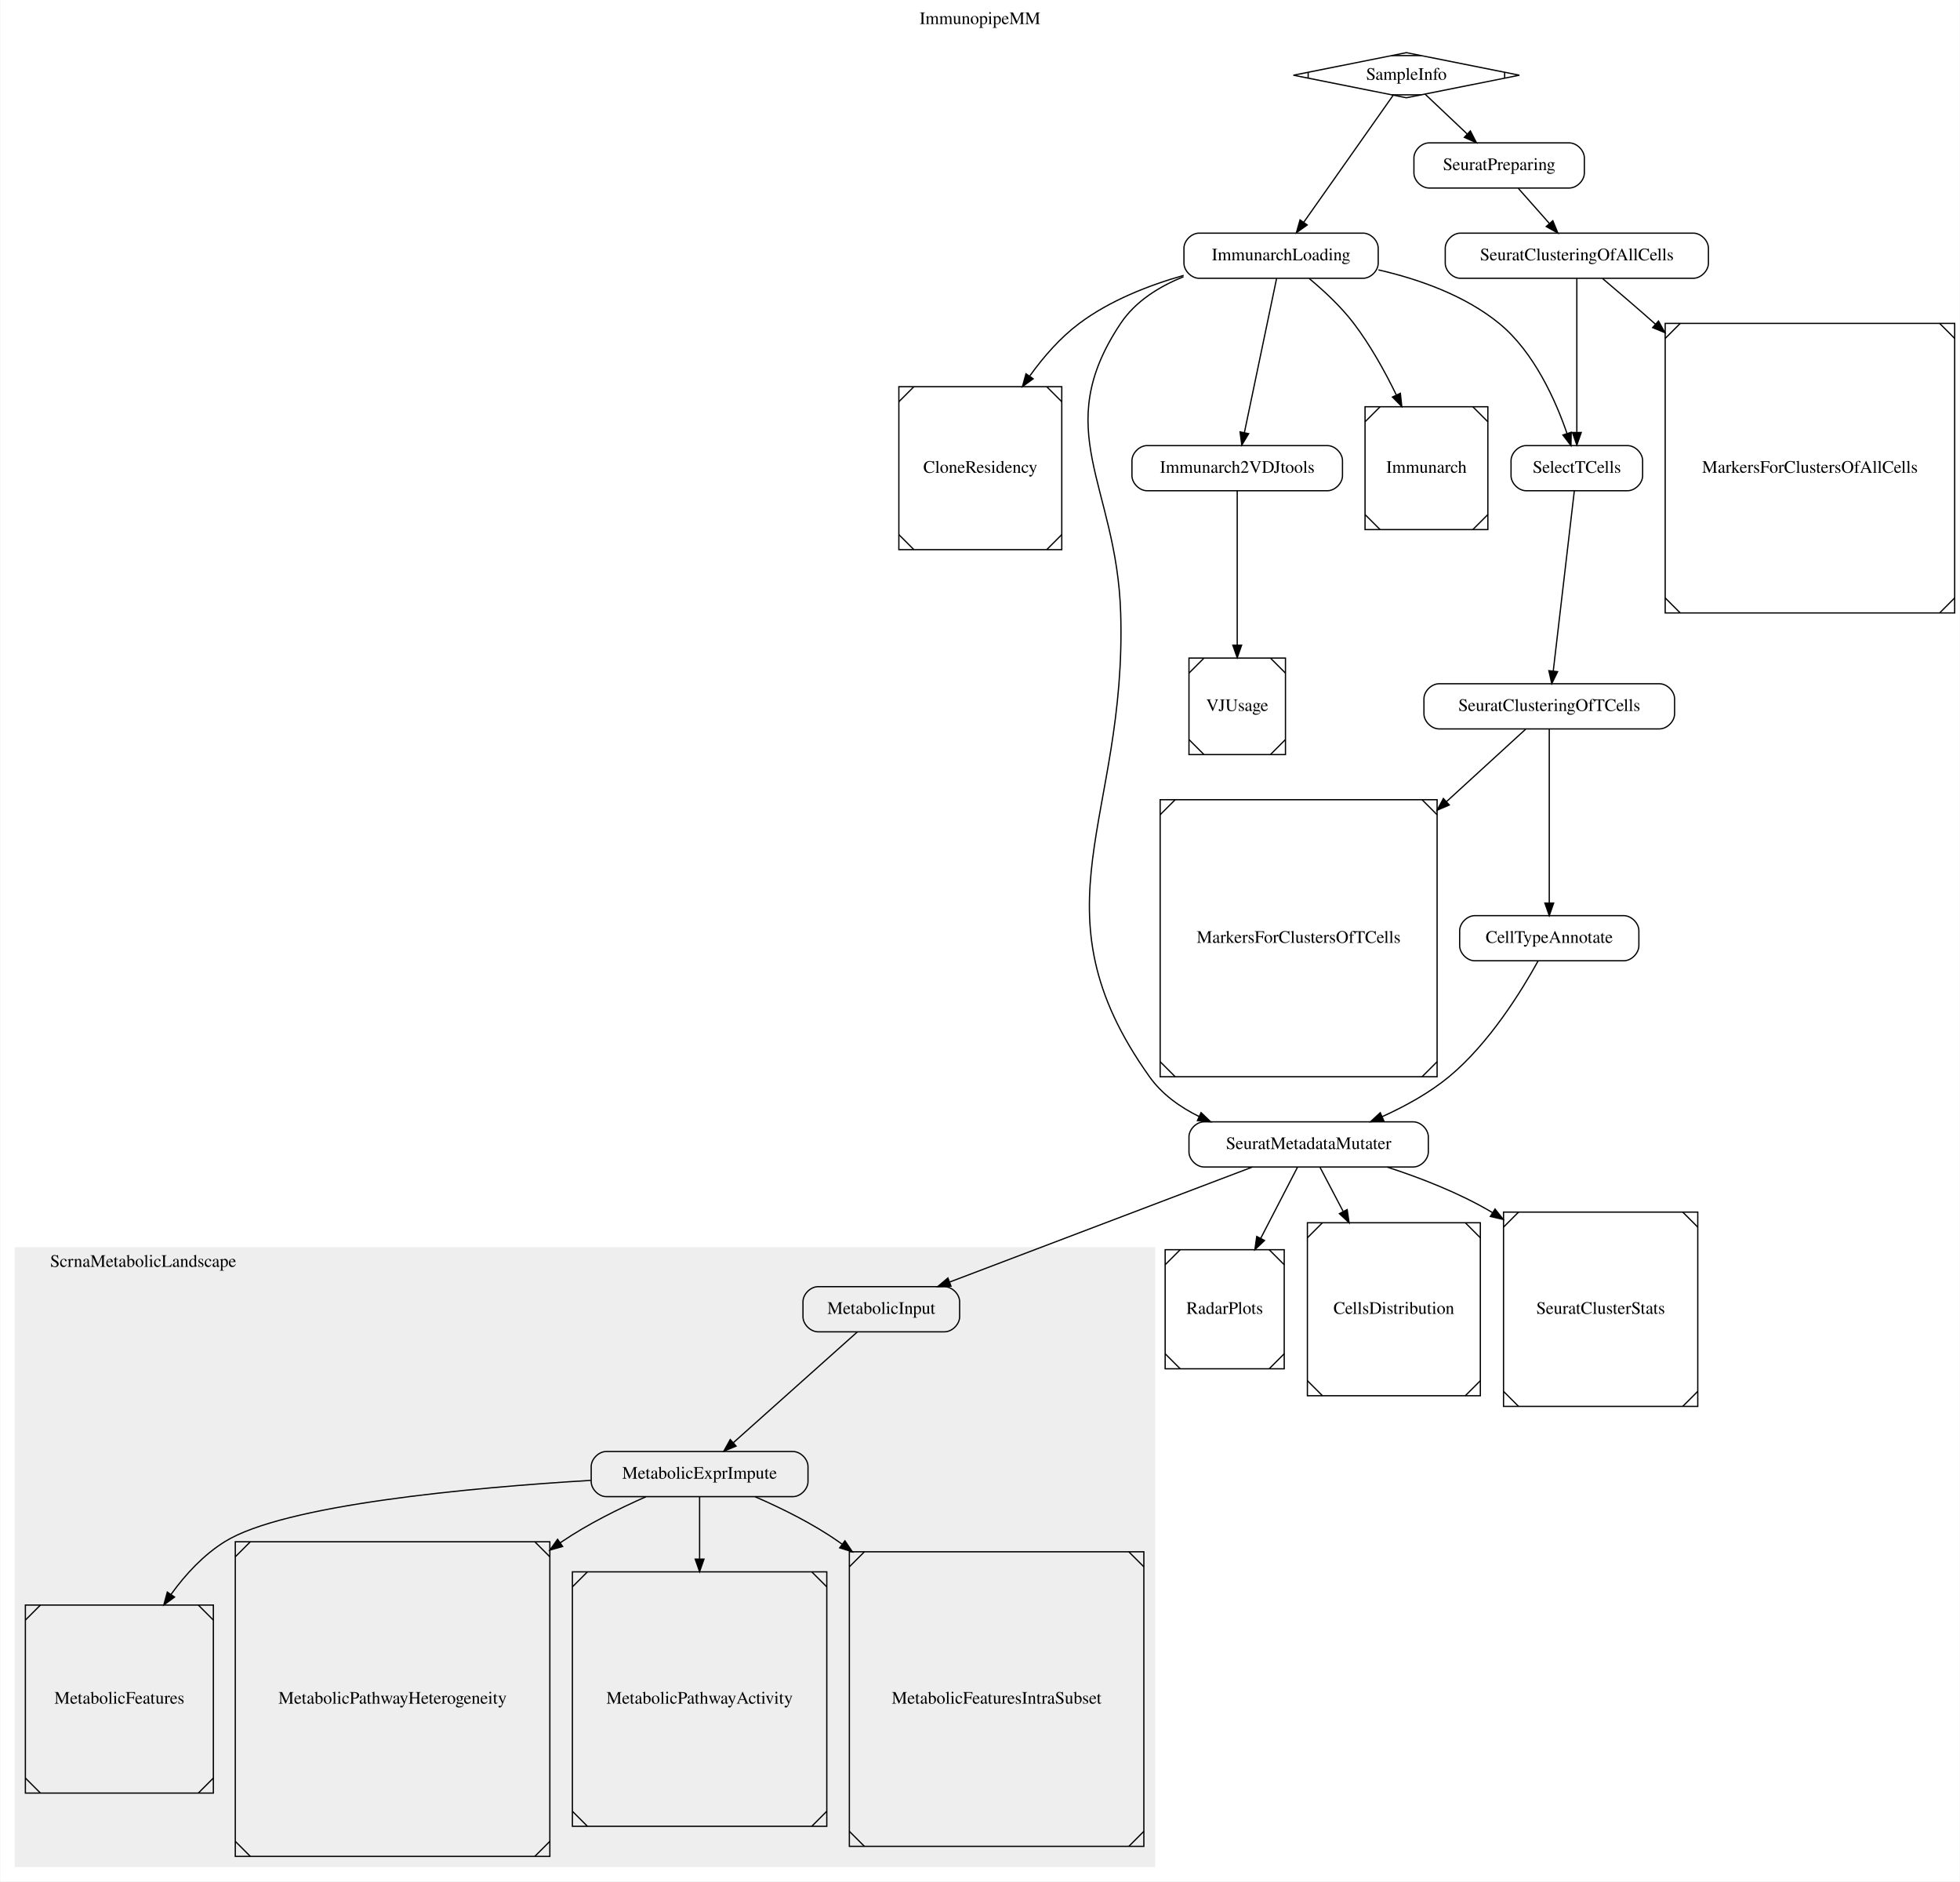
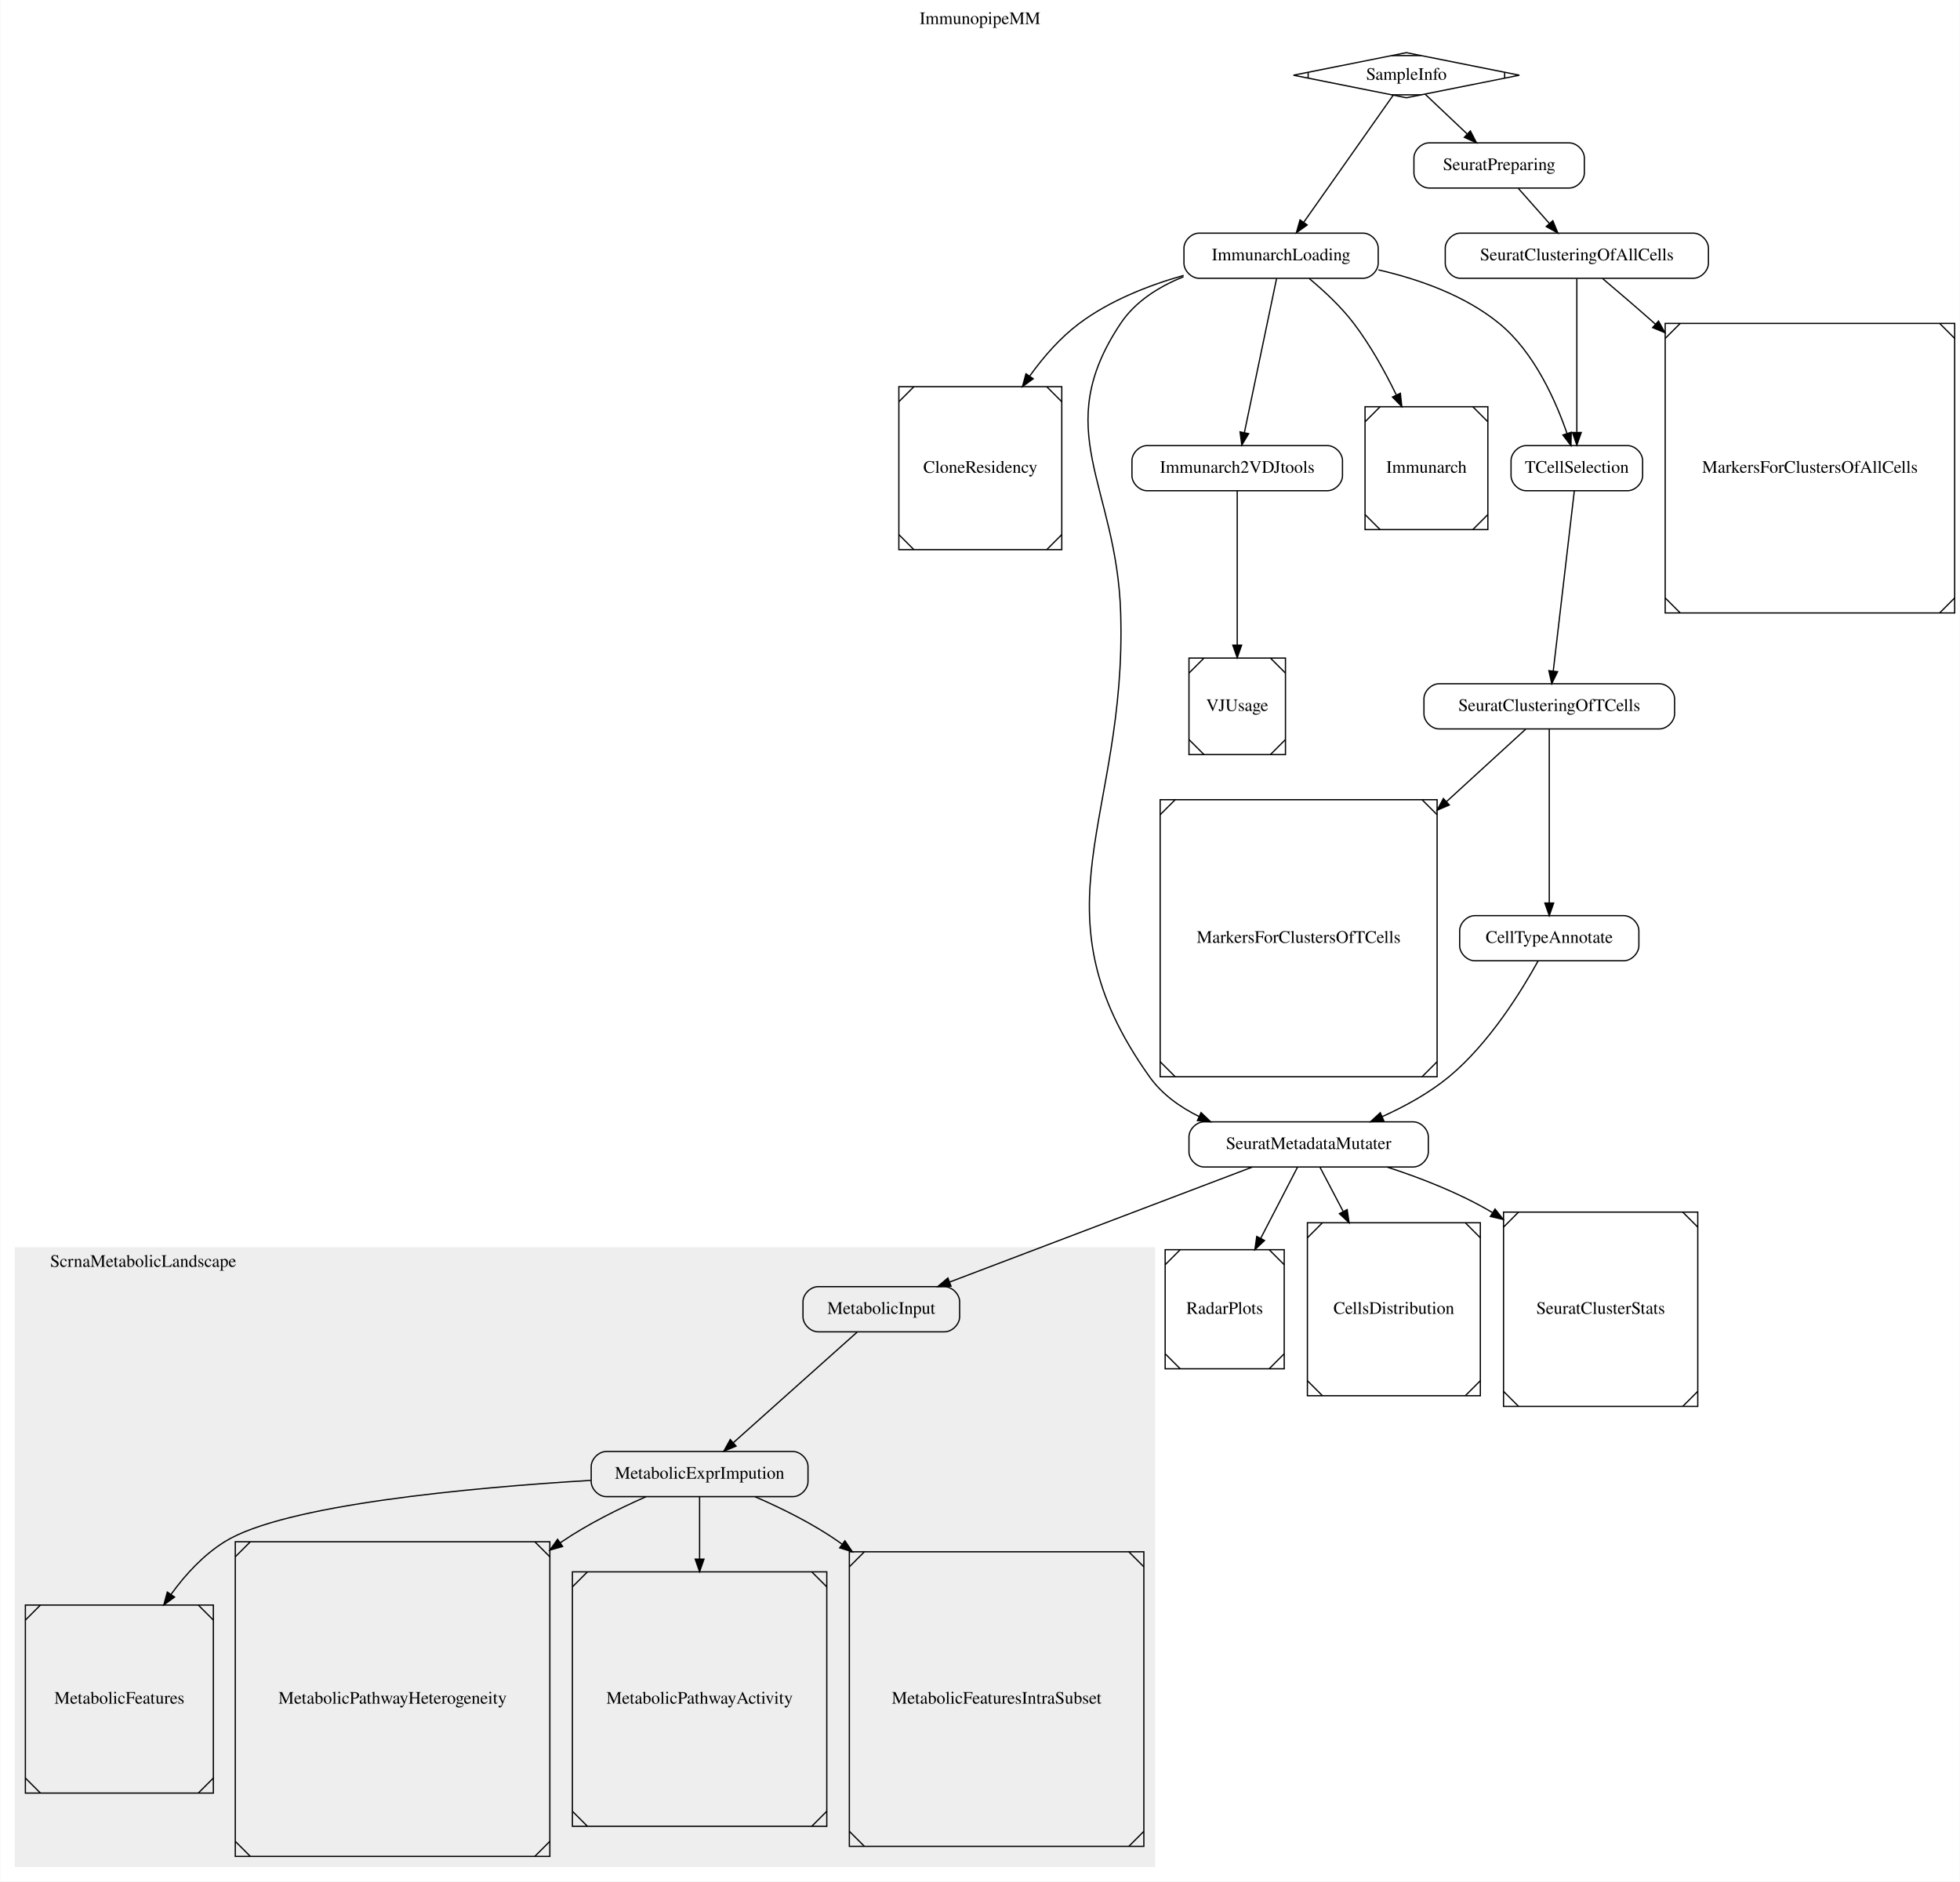
<svg xmlns="http://www.w3.org/2000/svg" width="1564pt" height="1501pt" viewBox="0.00 0.00 1563.50 1501.00">
  <g id="graph0" class="graph" transform="scale(1 1) rotate(0) translate(4 1497)">
    <polygon fill="white" stroke="transparent" points="-4,4 -4,-1497 1559.5,-1497 1559.5,4 -4,4" />
    <text text-anchor="middle" x="777.75" y="-1477.8" font-family="Times,serif" font-size="14.00">ImmunopipeMM</text>
    <text text-anchor="middle" x="777.75" y="-1462.8" font-family="Times,serif" font-size="14.00"> </text>
    <g id="clust1" class="cluster">
      <polygon fill="#eeeeee" stroke="#eeeeee" points="8,-8 8,-501.5 917,-501.5 917,-8 8,-8" />
      <text text-anchor="middle" x="110" y="-486.3" font-family="Times,serif" font-size="14.00">ScrnaMetabolicLandscape</text>
    </g>
    <g id="node1" class="node">
      <polygon fill="none" stroke="black" points="166,-216.5 16,-216.5 16,-66.5 166,-66.5 166,-216.5" />
      <polyline fill="none" stroke="black" points="28,-216.5 16,-204.5 " />
      <polyline fill="none" stroke="black" points="16,-78.5 28,-66.5 " />
      <polyline fill="none" stroke="black" points="154,-66.5 166,-78.5 " />
      <polyline fill="none" stroke="black" points="166,-204.5 154,-216.5 " />
      <text text-anchor="middle" x="91" y="-137.8" font-family="Times,serif" font-size="14.00">MetabolicFeatures</text>
    </g>
    <g id="node2" class="node">
      <path fill="none" stroke="black" d="M628.5,-339C628.5,-339 479.5,-339 479.5,-339 473.5,-339 467.5,-333 467.5,-327 467.5,-327 467.5,-315 467.5,-315 467.5,-309 473.5,-303 479.5,-303 479.5,-303 628.5,-303 628.5,-303 634.5,-303 640.5,-309 640.5,-315 640.5,-315 640.5,-327 640.5,-327 640.5,-333 634.5,-339 628.5,-339" />
-       <text text-anchor="middle" x="554" y="-317.3" font-family="Times,serif" font-size="14.00">MetabolicExprImpute</text>
+       <text text-anchor="middle" x="554" y="-317.3" font-family="Times,serif" font-size="14.00">MetabolicExprImpution</text>
    </g>
    <g id="edge2" class="edge">
      <path fill="none" stroke="black" d="M467.22,-315.99C370.77,-310.14 222.34,-296.55 175,-267 158.24,-256.53 144.04,-241.35 132.35,-225.17" />
      <polygon fill="black" stroke="black" points="135.03,-222.88 126.47,-216.63 129.26,-226.85 135.03,-222.88" />
    </g>
    <g id="node3" class="node">
      <polygon fill="none" stroke="black" points="434.5,-267 183.5,-267 183.5,-16 434.5,-16 434.5,-267" />
      <polyline fill="none" stroke="black" points="195.5,-267 183.5,-255 " />
      <polyline fill="none" stroke="black" points="183.5,-28 195.5,-16 " />
      <polyline fill="none" stroke="black" points="422.5,-16 434.5,-28 " />
      <polyline fill="none" stroke="black" points="434.5,-255 422.5,-267 " />
      <text text-anchor="middle" x="309" y="-137.8" font-family="Times,serif" font-size="14.00">MetabolicPathwayHeterogeneity</text>
    </g>
    <g id="edge3" class="edge">
      <path fill="none" stroke="black" d="M511.13,-302.89C490.1,-293.63 464.86,-281.18 444,-267 443.6,-266.73 443.21,-266.46 442.81,-266.19" />
      <polygon fill="black" stroke="black" points="444.71,-263.24 434.51,-260.34 440.67,-268.96 444.71,-263.24" />
    </g>
    <g id="node5" class="node">
      <polygon fill="none" stroke="black" points="655.5,-243 452.5,-243 452.5,-40 655.5,-40 655.5,-243" />
      <polyline fill="none" stroke="black" points="464.5,-243 452.5,-231 " />
      <polyline fill="none" stroke="black" points="452.5,-52 464.5,-40 " />
      <polyline fill="none" stroke="black" points="643.5,-40 655.5,-52 " />
      <polyline fill="none" stroke="black" points="655.5,-231 643.5,-243 " />
      <text text-anchor="middle" x="554" y="-137.8" font-family="Times,serif" font-size="14.00">MetabolicPathwayActivity</text>
    </g>
    <g id="edge4" class="edge">
      <path fill="none" stroke="black" d="M554,-302.98C554,-290.64 554,-272.78 554,-253.41" />
      <polygon fill="black" stroke="black" points="557.5,-253.16 554,-243.16 550.5,-253.16 557.5,-253.16" />
    </g>
    <g id="node6" class="node">
      <polygon fill="none" stroke="black" points="908.5,-259 673.5,-259 673.5,-24 908.5,-24 908.5,-259" />
      <polyline fill="none" stroke="black" points="685.5,-259 673.5,-247 " />
      <polyline fill="none" stroke="black" points="673.5,-36 685.5,-24 " />
      <polyline fill="none" stroke="black" points="896.5,-24 908.5,-36 " />
      <polyline fill="none" stroke="black" points="908.5,-247 896.5,-259 " />
      <text text-anchor="middle" x="791" y="-137.8" font-family="Times,serif" font-size="14.00">MetabolicFeaturesIntraSubset</text>
    </g>
    <g id="edge1" class="edge">
      <path fill="none" stroke="black" d="M598.29,-302.91C619.4,-293.77 644.47,-281.42 665,-267 665.91,-266.36 666.82,-265.71 667.73,-265.06" />
      <polygon fill="black" stroke="black" points="669.96,-267.77 675.91,-259 665.79,-262.14 669.96,-267.77" />
    </g>
    <g id="node4" class="node">
      <path fill="none" stroke="black" d="M749.5,-470.5C749.5,-470.5 648.5,-470.5 648.5,-470.5 642.5,-470.5 636.5,-464.5 636.5,-458.5 636.5,-458.5 636.5,-446.5 636.5,-446.5 636.5,-440.5 642.5,-434.5 648.5,-434.5 648.5,-434.5 749.5,-434.5 749.5,-434.5 755.5,-434.5 761.5,-440.5 761.5,-446.5 761.5,-446.5 761.5,-458.5 761.5,-458.5 761.5,-464.5 755.5,-470.5 749.5,-470.5" />
      <text text-anchor="middle" x="699" y="-448.8" font-family="Times,serif" font-size="14.00">MetabolicInput</text>
    </g>
    <g id="edge5" class="edge">
      <path fill="none" stroke="black" d="M679.75,-434.3C654.4,-411.66 609.69,-371.74 580.98,-346.09" />
      <polygon fill="black" stroke="black" points="583.12,-343.32 573.33,-339.27 578.46,-348.54 583.12,-343.32" />
    </g>
    <g id="node7" class="node">
      <polygon fill="none" stroke="black" points="1021.5,-972 944.5,-972 944.5,-895 1021.5,-895 1021.5,-972" />
      <polyline fill="none" stroke="black" points="956.5,-972 944.5,-960 " />
      <polyline fill="none" stroke="black" points="944.5,-907 956.5,-895 " />
      <polyline fill="none" stroke="black" points="1009.5,-895 1021.5,-907 " />
      <polyline fill="none" stroke="black" points="1021.5,-960 1009.5,-972 " />
      <text text-anchor="middle" x="983" y="-929.8" font-family="Times,serif" font-size="14.00">VJUsage</text>
    </g>
    <g id="node8" class="node">
      <path fill="none" stroke="black" d="M1320,-951.5C1320,-951.5 1144,-951.5 1144,-951.5 1138,-951.5 1132,-945.5 1132,-939.5 1132,-939.5 1132,-927.5 1132,-927.5 1132,-921.5 1138,-915.5 1144,-915.5 1144,-915.5 1320,-915.5 1320,-915.5 1326,-915.5 1332,-921.5 1332,-927.5 1332,-927.5 1332,-939.5 1332,-939.5 1332,-945.5 1326,-951.5 1320,-951.5" />
      <text text-anchor="middle" x="1232" y="-929.8" font-family="Times,serif" font-size="14.00">SeuratClusteringOfTCells</text>
    </g>
    <g id="node15" class="node">
      <polygon fill="none" stroke="black" points="1142.5,-859 921.5,-859 921.5,-638 1142.5,-638 1142.5,-859" />
      <polyline fill="none" stroke="black" points="933.5,-859 921.5,-847 " />
      <polyline fill="none" stroke="black" points="921.5,-650 933.5,-638 " />
      <polyline fill="none" stroke="black" points="1130.5,-638 1142.5,-650 " />
      <polyline fill="none" stroke="black" points="1142.5,-847 1130.5,-859 " />
      <text text-anchor="middle" x="1032" y="-744.8" font-family="Times,serif" font-size="14.00">MarkersForClustersOfTCells</text>
    </g>
    <g id="edge22" class="edge">
      <path fill="none" stroke="black" d="M1213.18,-915.28C1197.85,-901.25 1174.78,-880.14 1150.18,-857.64" />
      <polygon fill="black" stroke="black" points="1152.25,-854.78 1142.51,-850.62 1147.52,-859.95 1152.25,-854.78" />
    </g>
    <g id="node17" class="node">
      <path fill="none" stroke="black" d="M1291.5,-766.5C1291.5,-766.5 1172.5,-766.5 1172.5,-766.5 1166.5,-766.5 1160.5,-760.5 1160.5,-754.5 1160.5,-754.5 1160.5,-742.5 1160.5,-742.5 1160.5,-736.5 1166.5,-730.5 1172.5,-730.5 1172.5,-730.5 1291.5,-730.5 1291.5,-730.5 1297.5,-730.5 1303.5,-736.5 1303.5,-742.5 1303.5,-742.5 1303.5,-754.5 1303.5,-754.5 1303.5,-760.5 1297.5,-766.5 1291.5,-766.5" />
      <text text-anchor="middle" x="1232" y="-744.8" font-family="Times,serif" font-size="14.00">CellTypeAnnotate</text>
    </g>
    <g id="edge9" class="edge">
      <path fill="none" stroke="black" d="M1232,-915.28C1232,-883.46 1232,-815.19 1232,-776.93" />
      <polygon fill="black" stroke="black" points="1235.5,-776.54 1232,-766.54 1228.5,-776.54 1235.5,-776.54" />
    </g>
    <g id="node9" class="node">
      <path fill="none" stroke="black" d="M1083.5,-1311C1083.5,-1311 952.5,-1311 952.5,-1311 946.5,-1311 940.5,-1305 940.5,-1299 940.5,-1299 940.5,-1287 940.5,-1287 940.5,-1281 946.5,-1275 952.5,-1275 952.5,-1275 1083.5,-1275 1083.5,-1275 1089.5,-1275 1095.5,-1281 1095.5,-1287 1095.5,-1287 1095.5,-1299 1095.5,-1299 1095.5,-1305 1089.5,-1311 1083.5,-1311" />
      <text text-anchor="middle" x="1018" y="-1289.3" font-family="Times,serif" font-size="14.00">ImmunarchLoading</text>
    </g>
    <g id="node13" class="node">
      <polygon fill="none" stroke="black" points="843,-1188.5 713,-1188.5 713,-1058.5 843,-1058.5 843,-1188.5" />
      <polyline fill="none" stroke="black" points="725,-1188.5 713,-1176.5 " />
      <polyline fill="none" stroke="black" points="713,-1070.5 725,-1058.5 " />
      <polyline fill="none" stroke="black" points="831,-1058.5 843,-1070.5 " />
      <polyline fill="none" stroke="black" points="843,-1176.5 831,-1188.5 " />
      <text text-anchor="middle" x="778" y="-1119.8" font-family="Times,serif" font-size="14.00">CloneResidency</text>
    </g>
    <g id="edge10" class="edge">
      <path fill="none" stroke="black" d="M940.22,-1277.29C912.07,-1269.29 881.27,-1257.16 857,-1239 841.91,-1227.71 828.68,-1212.66 817.57,-1197.19" />
      <polygon fill="black" stroke="black" points="820.19,-1194.82 811.62,-1188.58 814.43,-1198.79 820.19,-1194.82" />
    </g>
    <g id="node14" class="node">
      <path fill="none" stroke="black" d="M1123.5,-602C1123.5,-602 956.5,-602 956.5,-602 950.5,-602 944.5,-596 944.5,-590 944.5,-590 944.5,-578 944.5,-578 944.5,-572 950.5,-566 956.5,-566 956.5,-566 1123.5,-566 1123.5,-566 1129.5,-566 1135.5,-572 1135.5,-578 1135.5,-578 1135.5,-590 1135.5,-590 1135.5,-596 1129.5,-602 1123.5,-602" />
      <text text-anchor="middle" x="1040" y="-580.3" font-family="Times,serif" font-size="14.00">SeuratMetadataMutater</text>
    </g>
    <g id="edge14" class="edge">
      <path fill="none" stroke="black" d="M940.17,-1276.22C920.56,-1268.36 901.76,-1256.6 890,-1239 832.96,-1153.64 886.81,-1110.62 890,-1008 895.11,-843.32 817.43,-772.21 913,-638 922.9,-624.09 937.18,-613.82 952.61,-606.23" />
      <polygon fill="black" stroke="black" points="954.14,-609.38 961.8,-602.07 951.25,-603 954.14,-609.38" />
    </g>
    <g id="node18" class="node">
      <path fill="none" stroke="black" d="M1055,-1141.5C1055,-1141.5 911,-1141.5 911,-1141.5 905,-1141.5 899,-1135.5 899,-1129.5 899,-1129.5 899,-1117.5 899,-1117.5 899,-1111.5 905,-1105.5 911,-1105.5 911,-1105.5 1055,-1105.5 1055,-1105.5 1061,-1105.5 1067,-1111.5 1067,-1117.5 1067,-1117.5 1067,-1129.5 1067,-1129.5 1067,-1135.5 1061,-1141.5 1055,-1141.5" />
      <text text-anchor="middle" x="983" y="-1119.8" font-family="Times,serif" font-size="14.00">Immunarch2VDJtools</text>
    </g>
    <g id="edge7" class="edge">
      <path fill="none" stroke="black" d="M1014.39,-1274.71C1008.31,-1245.62 995.99,-1186.68 988.73,-1151.91" />
      <polygon fill="black" stroke="black" points="992.12,-1151.02 986.65,-1141.95 985.27,-1152.46 992.12,-1151.02" />
    </g>
    <g id="node21" class="node">
      <path fill="none" stroke="black" d="M1294.5,-1141.5C1294.5,-1141.5 1213.5,-1141.5 1213.5,-1141.5 1207.5,-1141.5 1201.5,-1135.5 1201.5,-1129.5 1201.5,-1129.5 1201.5,-1117.5 1201.5,-1117.5 1201.5,-1111.5 1207.5,-1105.5 1213.5,-1105.5 1213.5,-1105.5 1294.5,-1105.5 1294.5,-1105.5 1300.5,-1105.5 1306.5,-1111.5 1306.5,-1117.5 1306.5,-1117.5 1306.5,-1129.5 1306.5,-1129.5 1306.5,-1135.5 1300.5,-1141.5 1294.5,-1141.5" />
-       <text text-anchor="middle" x="1254" y="-1119.8" font-family="Times,serif" font-size="14.00">SelectTCells</text>
+       <text text-anchor="middle" x="1254" y="-1119.8" font-family="Times,serif" font-size="14.00">TCellSelection</text>
    </g>
    <g id="edge24" class="edge">
      <path fill="none" stroke="black" d="M1095.67,-1281.7C1128.21,-1274.21 1164.73,-1261.28 1192,-1239 1219.97,-1216.14 1237.18,-1177.21 1246.16,-1151.18" />
      <polygon fill="black" stroke="black" points="1249.53,-1152.15 1249.31,-1141.56 1242.87,-1149.97 1249.53,-1152.15" />
    </g>
    <g id="node22" class="node">
      <polygon fill="none" stroke="black" points="1183,-1172.5 1085,-1172.5 1085,-1074.5 1183,-1074.5 1183,-1172.5" />
      <polyline fill="none" stroke="black" points="1097,-1172.5 1085,-1160.5 " />
      <polyline fill="none" stroke="black" points="1085,-1086.5 1097,-1074.5 " />
      <polyline fill="none" stroke="black" points="1171,-1074.5 1183,-1086.5 " />
      <polyline fill="none" stroke="black" points="1183,-1160.5 1171,-1172.5 " />
      <text text-anchor="middle" x="1134" y="-1119.8" font-family="Times,serif" font-size="14.00">Immunarch</text>
    </g>
    <g id="edge21" class="edge">
      <path fill="none" stroke="black" d="M1040.48,-1274.77C1052.07,-1265.12 1065.85,-1252.36 1076,-1239 1089.15,-1221.69 1100.7,-1200.95 1109.96,-1181.91" />
      <polygon fill="black" stroke="black" points="1113.19,-1183.25 1114.31,-1172.72 1106.87,-1180.25 1113.19,-1183.25" />
    </g>
    <g id="node10" class="node">
      <polygon fill="none" stroke="black" points="1020.5,-500 925.5,-500 925.5,-405 1020.5,-405 1020.5,-500" />
      <polyline fill="none" stroke="black" points="937.5,-500 925.5,-488 " />
      <polyline fill="none" stroke="black" points="925.5,-417 937.5,-405 " />
      <polyline fill="none" stroke="black" points="1008.5,-405 1020.5,-417 " />
      <polyline fill="none" stroke="black" points="1020.5,-488 1008.5,-500 " />
      <text text-anchor="middle" x="973" y="-448.8" font-family="Times,serif" font-size="14.00">RadarPlots</text>
    </g>
    <g id="node11" class="node">
      <polygon fill="none" stroke="black" points="1118,-1455 1027.85,-1437 1118,-1419 1208.15,-1437 1118,-1455" />
      <polyline fill="none" stroke="black" points="1039.61,-1439.35 1039.61,-1434.65 " />
      <polyline fill="none" stroke="black" points="1106.23,-1421.35 1129.77,-1421.35 " />
      <polyline fill="none" stroke="black" points="1196.39,-1434.65 1196.39,-1439.35 " />
      <polyline fill="none" stroke="black" points="1129.77,-1452.65 1106.23,-1452.65 " />
      <text text-anchor="middle" x="1118" y="-1433.3" font-family="Times,serif" font-size="14.00">SampleInfo</text>
    </g>
    <g id="edge20" class="edge">
      <path fill="none" stroke="black" d="M1107.49,-1421.07C1090.51,-1396.96 1056.85,-1349.17 1036,-1319.56" />
      <polygon fill="black" stroke="black" points="1038.85,-1317.53 1030.23,-1311.37 1033.13,-1321.56 1038.85,-1317.53" />
    </g>
    <g id="node23" class="node">
      <path fill="none" stroke="black" d="M1248,-1383C1248,-1383 1136,-1383 1136,-1383 1130,-1383 1124,-1377 1124,-1371 1124,-1371 1124,-1359 1124,-1359 1124,-1353 1130,-1347 1136,-1347 1136,-1347 1248,-1347 1248,-1347 1254,-1347 1260,-1353 1260,-1359 1260,-1359 1260,-1371 1260,-1371 1260,-1377 1254,-1383 1248,-1383" />
      <text text-anchor="middle" x="1192" y="-1361.3" font-family="Times,serif" font-size="14.00">SeuratPreparing</text>
    </g>
    <g id="edge18" class="edge">
      <path fill="none" stroke="black" d="M1132.98,-1421.83C1142.58,-1412.75 1155.31,-1400.71 1166.48,-1390.14" />
      <polygon fill="black" stroke="black" points="1169.05,-1392.53 1173.91,-1383.11 1164.24,-1387.44 1169.05,-1392.53" />
    </g>
    <g id="node12" class="node">
      <polygon fill="none" stroke="black" points="1555.5,-1239 1324.5,-1239 1324.5,-1008 1555.5,-1008 1555.5,-1239" />
      <polyline fill="none" stroke="black" points="1336.5,-1239 1324.5,-1227 " />
      <polyline fill="none" stroke="black" points="1324.5,-1020 1336.5,-1008 " />
      <polyline fill="none" stroke="black" points="1543.5,-1008 1555.5,-1020 " />
      <polyline fill="none" stroke="black" points="1555.5,-1227 1543.5,-1239 " />
      <text text-anchor="middle" x="1440" y="-1119.8" font-family="Times,serif" font-size="14.00">MarkersForClustersOfAllCells</text>
    </g>
    <g id="edge23" class="edge">
      <path fill="none" stroke="black" d="M995.07,-565.94C932.84,-542.31 820.54,-499.66 753.57,-474.22" />
      <polygon fill="black" stroke="black" points="754.62,-470.88 744.03,-470.6 752.14,-477.42 754.62,-470.88" />
    </g>
    <g id="edge19" class="edge">
      <path fill="none" stroke="black" d="M1031.1,-565.8C1023.57,-551.24 1012.33,-529.52 1001.74,-509.06" />
      <polygon fill="black" stroke="black" points="1004.8,-507.35 997.1,-500.08 998.59,-510.57 1004.8,-507.35" />
    </g>
    <g id="node16" class="node">
      <polygon fill="none" stroke="black" points="1177,-521.5 1039,-521.5 1039,-383.5 1177,-383.5 1177,-521.5" />
      <polyline fill="none" stroke="black" points="1051,-521.5 1039,-509.5 " />
      <polyline fill="none" stroke="black" points="1039,-395.5 1051,-383.5 " />
      <polyline fill="none" stroke="black" points="1165,-383.5 1177,-395.5 " />
      <polyline fill="none" stroke="black" points="1177,-509.5 1165,-521.5 " />
      <text text-anchor="middle" x="1108" y="-448.8" font-family="Times,serif" font-size="14.00">CellsDistribution</text>
    </g>
    <g id="edge16" class="edge">
      <path fill="none" stroke="black" d="M1049.03,-565.8C1053.99,-556.36 1060.53,-543.9 1067.45,-530.73" />
      <polygon fill="black" stroke="black" points="1070.73,-532 1072.28,-521.52 1064.54,-528.75 1070.73,-532" />
    </g>
    <g id="node19" class="node">
      <polygon fill="none" stroke="black" points="1350.5,-530 1195.5,-530 1195.5,-375 1350.5,-375 1350.5,-530" />
      <polyline fill="none" stroke="black" points="1207.5,-530 1195.5,-518 " />
      <polyline fill="none" stroke="black" points="1195.5,-387 1207.5,-375 " />
      <polyline fill="none" stroke="black" points="1338.5,-375 1350.5,-387 " />
      <polyline fill="none" stroke="black" points="1350.5,-518 1338.5,-530 " />
      <text text-anchor="middle" x="1273" y="-448.8" font-family="Times,serif" font-size="14.00">SeuratClusterStats</text>
    </g>
    <g id="edge11" class="edge">
      <path fill="none" stroke="black" d="M1102.67,-565.93C1129.38,-557.24 1160.25,-545.25 1186,-530 1186.19,-529.88 1186.39,-529.77 1186.58,-529.65" />
      <polygon fill="black" stroke="black" points="1188.73,-532.44 1195.31,-524.13 1184.98,-526.52 1188.73,-532.44" />
    </g>
    <g id="edge12" class="edge">
      <path fill="none" stroke="black" d="M1223.02,-730.24C1210.06,-706.74 1184.12,-664.56 1152,-638 1136.33,-625.04 1116.96,-614.43 1098.76,-606.19" />
      <polygon fill="black" stroke="black" points="1099.95,-602.89 1089.38,-602.1 1097.15,-609.31 1099.95,-602.89" />
    </g>
    <g id="edge8" class="edge">
      <path fill="none" stroke="black" d="M983,-1105.48C983,-1077.96 983,-1022.7 983,-982.43" />
      <polygon fill="black" stroke="black" points="986.5,-982.28 983,-972.28 979.5,-982.28 986.5,-982.28" />
    </g>
    <g id="node20" class="node">
      <path fill="none" stroke="black" d="M1347,-1311C1347,-1311 1161,-1311 1161,-1311 1155,-1311 1149,-1305 1149,-1299 1149,-1299 1149,-1287 1149,-1287 1149,-1281 1155,-1275 1161,-1275 1161,-1275 1347,-1275 1347,-1275 1353,-1275 1359,-1281 1359,-1287 1359,-1287 1359,-1299 1359,-1299 1359,-1305 1353,-1311 1347,-1311" />
      <text text-anchor="middle" x="1254" y="-1289.3" font-family="Times,serif" font-size="14.00">SeuratClusteringOfAllCells</text>
    </g>
    <g id="edge15" class="edge">
      <path fill="none" stroke="black" d="M1274.55,-1274.77C1286.71,-1264.5 1302.34,-1251.13 1316,-1239 1316.26,-1238.77 1316.51,-1238.54 1316.77,-1238.31" />
      <polygon fill="black" stroke="black" points="1319.16,-1240.87 1324.29,-1231.6 1314.5,-1235.65 1319.16,-1240.87" />
    </g>
    <g id="edge17" class="edge">
      <path fill="none" stroke="black" d="M1254,-1274.71C1254,-1245.74 1254,-1187.19 1254,-1152.36" />
      <polygon fill="black" stroke="black" points="1257.5,-1151.95 1254,-1141.95 1250.5,-1151.95 1257.5,-1151.95" />
    </g>
    <g id="edge6" class="edge">
      <path fill="none" stroke="black" d="M1252.01,-1105.48C1248.18,-1072.78 1239.77,-1000.91 1235.17,-961.56" />
      <polygon fill="black" stroke="black" points="1238.64,-961.14 1234,-951.61 1231.69,-961.95 1238.64,-961.14" />
    </g>
    <g id="edge13" class="edge">
      <path fill="none" stroke="black" d="M1207.33,-1346.7C1214.76,-1338.3 1223.82,-1328.07 1231.98,-1318.86" />
      <polygon fill="black" stroke="black" points="1234.84,-1320.91 1238.85,-1311.1 1229.6,-1316.27 1234.84,-1320.91" />
    </g>
  </g>
</svg>
